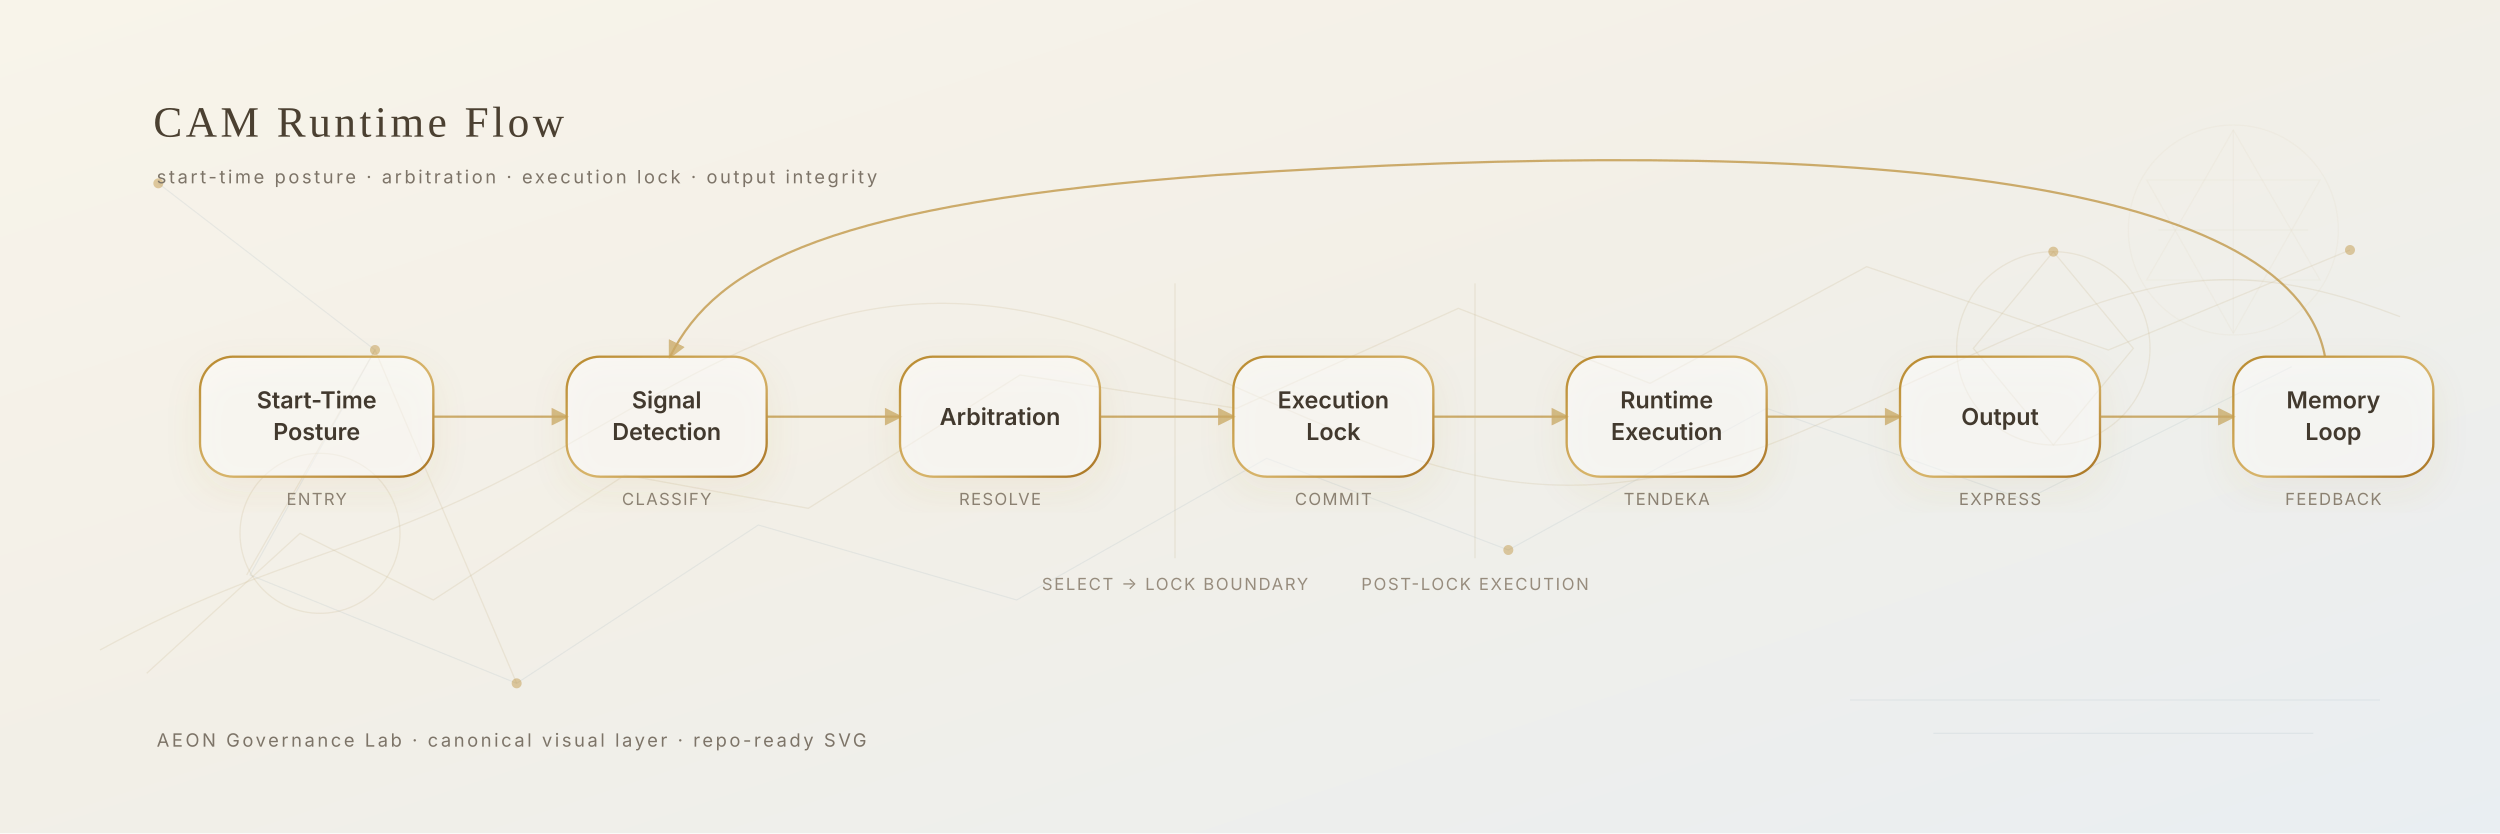
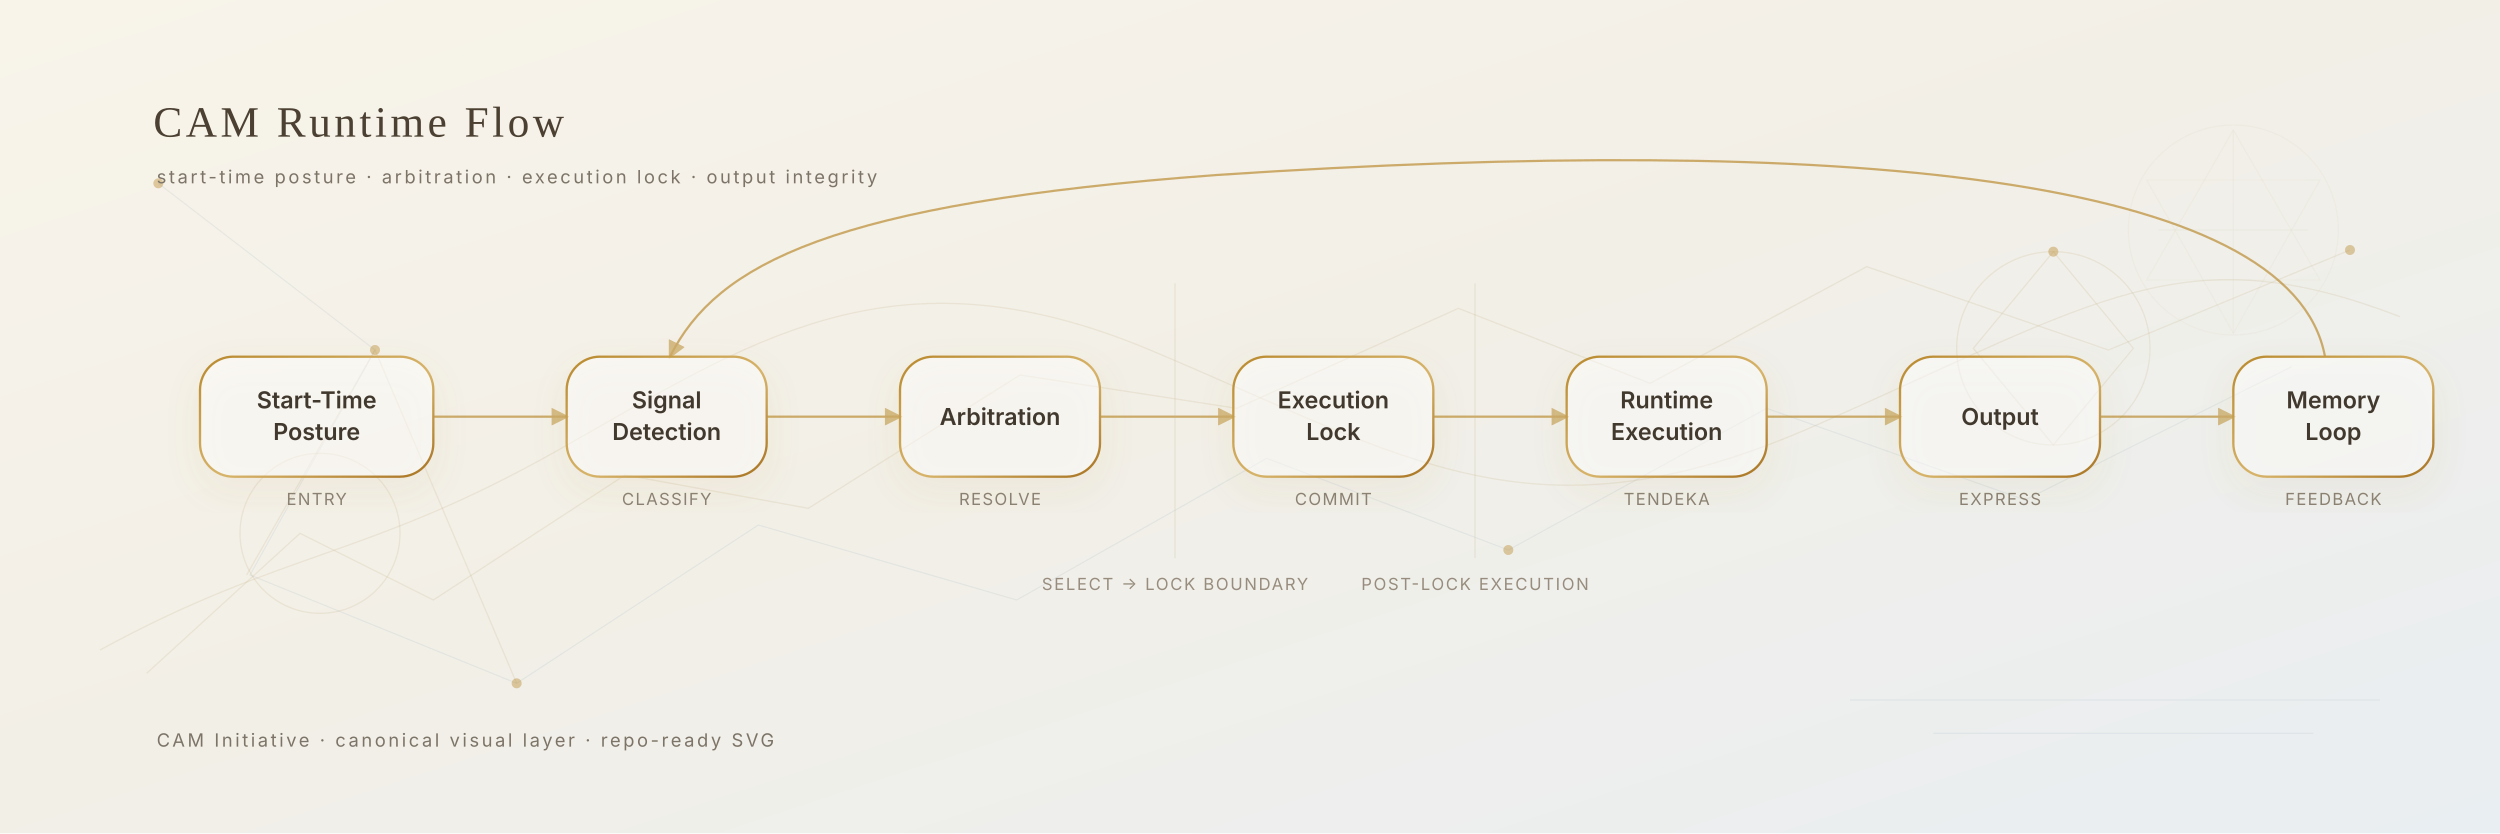
<svg xmlns="http://www.w3.org/2000/svg" width="1500" height="500" viewBox="0 0 1500 500" role="img" aria-labelledby="title desc">
  <defs>
    <linearGradient id="bg" x1="0" y1="0" x2="1" y2="1">
      <stop offset="0%" stop-color="#f8f4ea" />
      <stop offset="48%" stop-color="#f2efe7" />
      <stop offset="100%" stop-color="#e9eef2" />
    </linearGradient>
    <linearGradient id="goldStroke" x1="0" y1="0" x2="1" y2="1">
      <stop offset="0%" stop-color="#b98a2f" />
      <stop offset="55%" stop-color="#d7b46a" />
      <stop offset="100%" stop-color="#a87322" />
    </linearGradient>
    <filter id="softShadow" x="-20%" y="-30%" width="140%" height="160%">
      <feDropShadow dx="0" dy="8" stdDeviation="10" flood-color="#b18a3d" flood-opacity="0.16" />
    </filter>
    <marker id="arrowGold" viewBox="0 0 10 10" refX="8.5" refY="5" markerWidth="8" markerHeight="8" orient="auto-start-reverse">
      <path d="M 0 0 L 10 5 L 0 10 z" fill="#b98a2f" opacity="0.78" />
    </marker>
    <style>
      .title { font-family: Georgia, 'Times New Roman', serif; font-size: 26px; letter-spacing: 0.08em; fill: #4b4031; }
      .subtitle { font-family: Inter, Arial, sans-serif; font-size: 11px; letter-spacing: 0.14em; fill: #7d7468; text-transform: uppercase; }
      .nodeText { font-family: Inter, Arial, sans-serif; font-size: 14px; font-weight: 600; fill: #42392e; text-anchor: middle; }
      .nodeSub { font-family: Inter, Arial, sans-serif; font-size: 10px; letter-spacing: 0.08em; fill: #8b8172; text-anchor: middle; }
      .label { font-family: Inter, Arial, sans-serif; font-size: 10px; letter-spacing: 0.1em; fill: #978c7d; text-anchor: middle; }
      .node { fill: rgba(255,255,255,0.46); stroke: url(#goldStroke); stroke-width: 1.4; filter: url(#softShadow); }
      .connector { fill: none; stroke: #b98a2f; stroke-width: 1.35; opacity: 0.68; marker-end: url(#arrowGold); }
      .fine { fill: none; stroke: #c7b58d; stroke-width: 0.8; opacity: 0.22; }
      .faint { fill: none; stroke: #9fb2bd; stroke-width: 0.7; opacity: 0.18; }
      .dot { fill: #b98a2f; opacity: 0.42; }
    </style>
  </defs>
  <rect width="1500" height="500" fill="url(#bg)" />
  <g id="background-linework">
    <path class="fine" d="M60 390 C170 330, 220 335, 335 270 S535 145, 690 210 S920 330, 1090 255 S1310 140, 1440 190" />
    <path class="faint" d="M95 110 L225 210 L150 345 L310 410 L455 315 L610 360 L760 275 L905 330 L1060 245 L1215 300 L1375 220" />
    <path class="fine" d="M88 404 L180 320 L260 360 L375 285 L485 305 L612 225 L742 245 L875 185 L990 230 L1120 160 L1265 210 L1410 150" />
    <circle class="fine" cx="192" cy="320" r="48" />
    <circle class="fine" cx="1232" cy="209" r="58" />
    <path class="fine" d="M1184 209 L1232 151 L1280 209 L1232 267 Z" />
    <path class="fine" d="M148 345 L225 210 L310 410" />
    <path class="faint" d="M1110 420 H1428" />
    <path class="faint" d="M1160 440 H1388" />
    <circle class="dot" cx="95" cy="110" r="3" />
    <circle class="dot" cx="225" cy="210" r="3" />
    <circle class="dot" cx="310" cy="410" r="3" />
    <circle class="dot" cx="905" cy="330" r="3" />
    <circle class="dot" cx="1232" cy="151" r="3" />
    <circle class="dot" cx="1410" cy="150" r="3" />
  </g>
  <g id="diagram-heading">
    <text x="92" y="82" class="title">CAM Runtime Flow</text>
    <text x="94" y="110" class="subtitle">start-time posture · arbitration · execution lock · output integrity</text>
  </g>
  <g id="flow-connectors">
    <path class="connector" d="M260 250 H340" />
    <path class="connector" d="M460 250 H540" />
    <path class="connector" d="M660 250 H740" />
    <path class="connector" d="M860 250 H940" />
    <path class="connector" d="M1060 250 H1140" />
    <path class="connector" d="M1260 250 H1340" />
    <path class="connector" d="M1395 214 C1375 105, 1105 80, 730 105 C500 122, 430 158, 402 214" />
  </g>
  <g id="start-time-posture" class="runtime-node" data-node="start-time-posture">
    <rect class="node" x="120" y="214" width="140" height="72" rx="20" />
    <text class="nodeText" x="190" y="245">Start-Time</text>
    <text class="nodeText" x="190" y="264">Posture</text>
    <text class="nodeSub" x="190" y="303">ENTRY</text>
  </g>
  <g id="signal-detection" class="runtime-node" data-node="signal-detection">
    <rect class="node" x="340" y="214" width="120" height="72" rx="20" />
    <text class="nodeText" x="400" y="245">Signal</text>
    <text class="nodeText" x="400" y="264">Detection</text>
    <text class="nodeSub" x="400" y="303">CLASSIFY</text>
  </g>
  <g id="arbitration" class="runtime-node" data-node="arbitration">
    <rect class="node" x="540" y="214" width="120" height="72" rx="20" />
    <text class="nodeText" x="600" y="255">Arbitration</text>
    <text class="nodeSub" x="600" y="303">RESOLVE</text>
  </g>
  <g id="execution-lock" class="runtime-node" data-node="execution-lock">
    <rect class="node" x="740" y="214" width="120" height="72" rx="20" />
    <text class="nodeText" x="800" y="245">Execution</text>
    <text class="nodeText" x="800" y="264">Lock</text>
    <text class="nodeSub" x="800" y="303">COMMIT</text>
  </g>
  <g id="runtime-execution" class="runtime-node" data-node="runtime-execution">
    <rect class="node" x="940" y="214" width="120" height="72" rx="20" />
    <text class="nodeText" x="1000" y="245">Runtime</text>
    <text class="nodeText" x="1000" y="264">Execution</text>
    <text class="nodeSub" x="1000" y="303">TENDEKA</text>
  </g>
  <g id="output" class="runtime-node" data-node="output">
    <rect class="node" x="1140" y="214" width="120" height="72" rx="20" />
    <text class="nodeText" x="1200" y="255">Output</text>
    <text class="nodeSub" x="1200" y="303">EXPRESS</text>
  </g>
  <g id="memory-loop" class="runtime-node" data-node="memory-loop">
    <rect class="node" x="1340" y="214" width="120" height="72" rx="20" />
    <text class="nodeText" x="1400" y="245">Memory</text>
    <text class="nodeText" x="1400" y="264">Loop</text>
    <text class="nodeSub" x="1400" y="303">FEEDBACK</text>
  </g>
  <g id="boundary-annotations">
    <path class="fine" d="M705 170 V335" />
    <text x="705" y="354" class="label">SELECT → LOCK BOUNDARY</text>
    <path class="fine" d="M885 170 V335" />
    <text x="885" y="354" class="label">POST-LOCK EXECUTION</text>
  </g>
  <g id="aeon-sigil-echo" opacity="0.36" transform="translate(1260 58)">
    <circle cx="80" cy="80" r="63" class="fine" />
    <path class="fine" d="M80 20 L132 110 H28 Z" />
    <path class="fine" d="M28 50 H132 L80 142 Z" />
    <path class="fine" d="M35 80 H125" />
    <path class="fine" d="M80 20 V142" />
  </g>
  <g id="footer">
-     <text x="94" y="448" class="subtitle">AEON Governance Lab · canonical visual layer · repo-ready SVG</text>
+     <text x="94" y="448" class="subtitle">CAM Initiative · canonical visual layer · repo-ready SVG</text>
  </g>
</svg>
